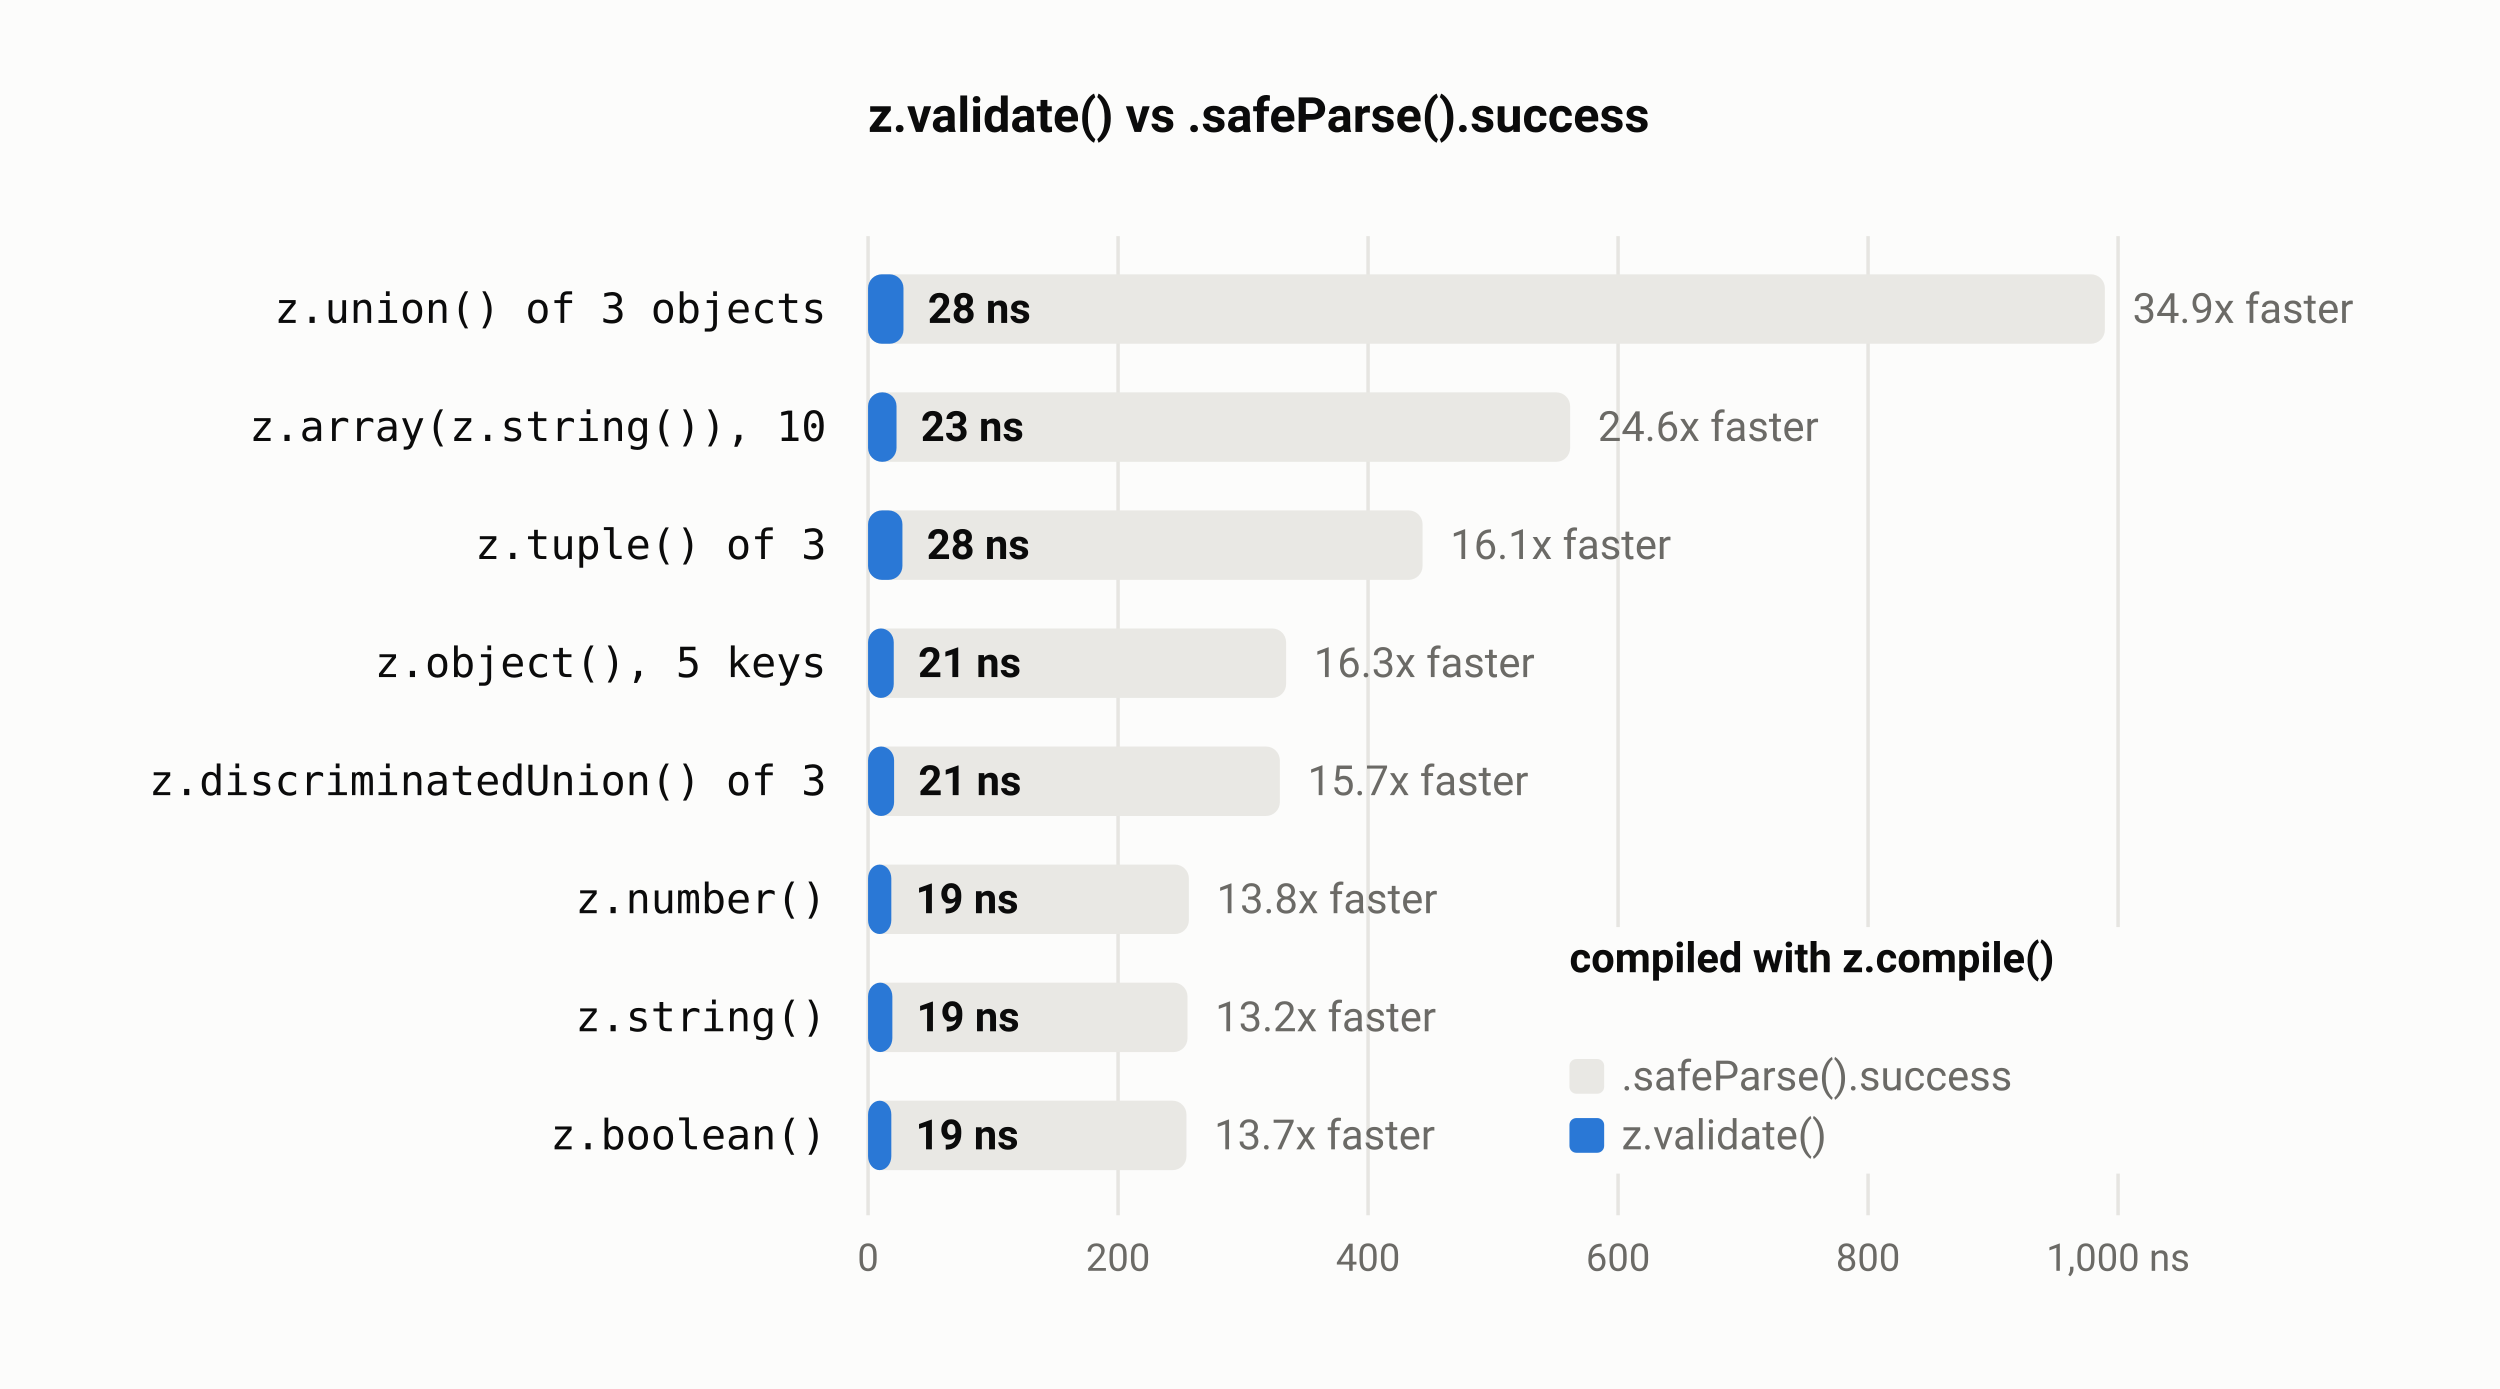
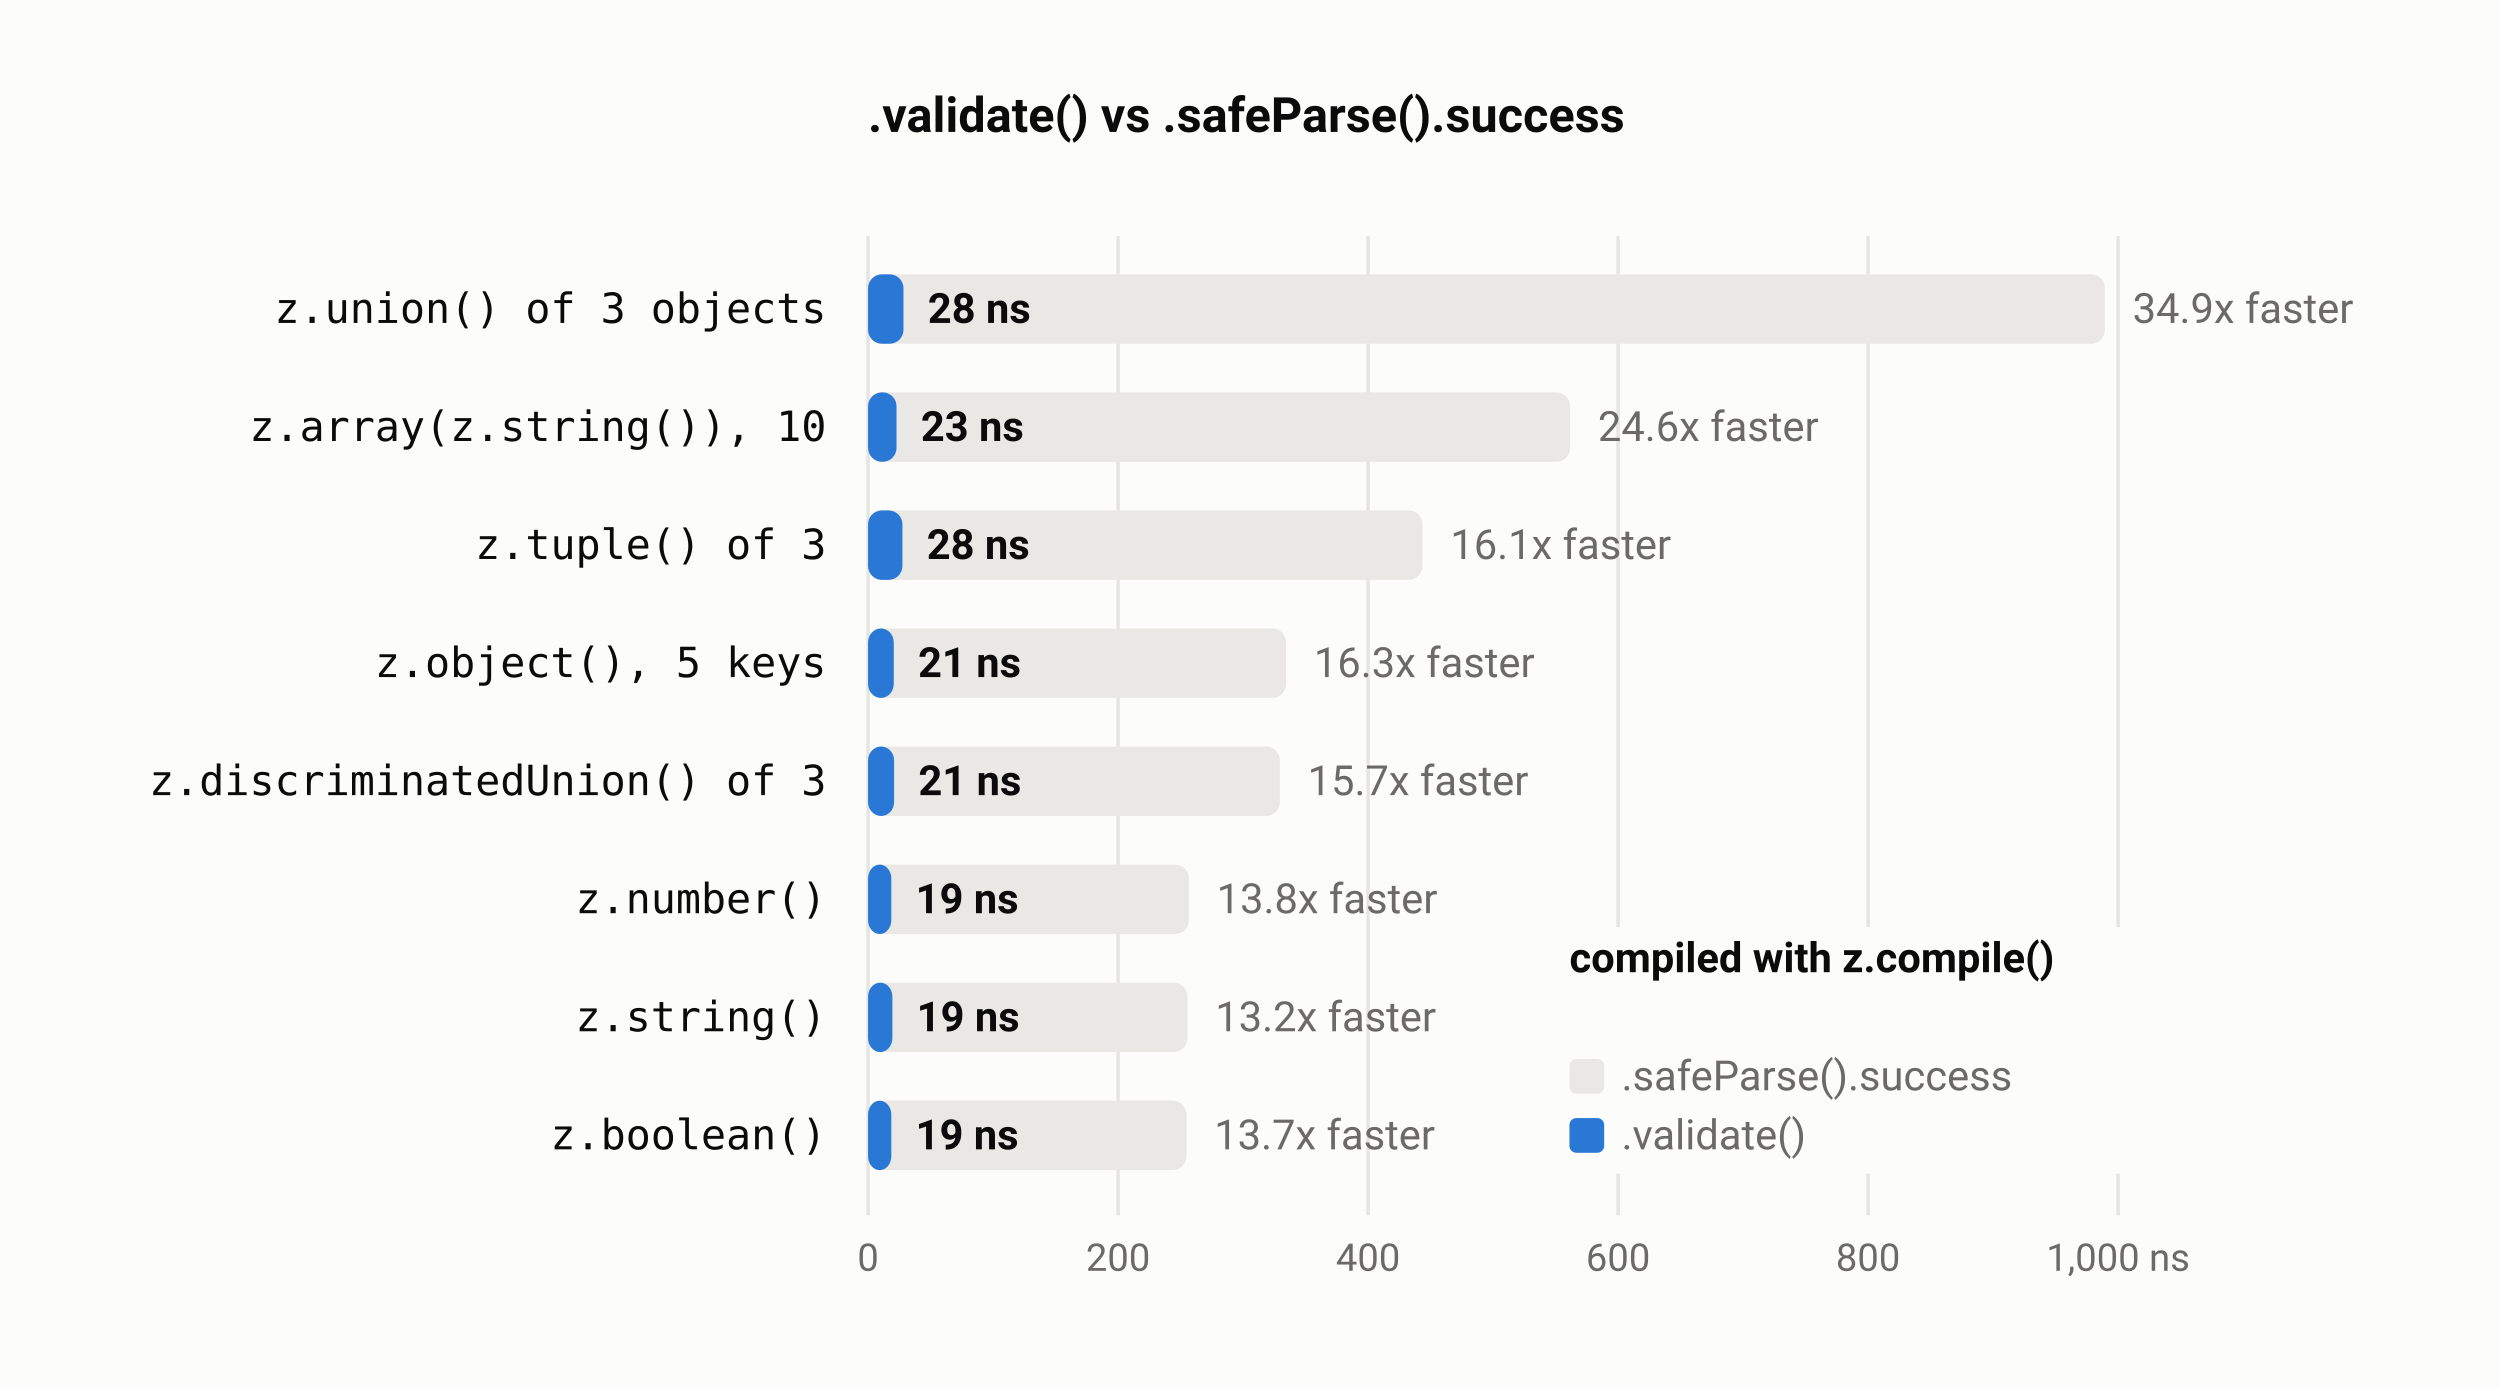
<svg xmlns="http://www.w3.org/2000/svg" width="720" height="400" viewBox="0 0 720 400" font-family="ui-sans-serif, system-ui, -apple-system, Segoe UI, Roboto, sans-serif" font-size="13">
  <rect x="0" y="0" width="720" height="400" fill="#fcfcfb" />
-   <text x="250" y="38" fill="#0b0b0b" font-weight="700" font-size="14">z.validate() vs .safeParse().success</text>
+   <text x="250" y="38" fill="#0b0b0b" font-weight="700" font-size="14">.validate() vs .safeParse().success</text>
  <line x1="250.0" y1="68" x2="250.0" y2="350" stroke="#e6e5e1" stroke-width="1" />
  <text x="250.0" y="366" text-anchor="middle" fill="#6b6a66" font-size="11">0</text>
  <line x1="322.0" y1="68" x2="322.0" y2="350" stroke="#e6e5e1" stroke-width="1" />
  <text x="322.0" y="366" text-anchor="middle" fill="#6b6a66" font-size="11">200</text>
  <line x1="394.0" y1="68" x2="394.0" y2="350" stroke="#e6e5e1" stroke-width="1" />
  <text x="394.0" y="366" text-anchor="middle" fill="#6b6a66" font-size="11">400</text>
  <line x1="466.0" y1="68" x2="466.0" y2="350" stroke="#e6e5e1" stroke-width="1" />
  <text x="466.0" y="366" text-anchor="middle" fill="#6b6a66" font-size="11">600</text>
  <line x1="538.0" y1="68" x2="538.0" y2="350" stroke="#e6e5e1" stroke-width="1" />
  <text x="538.0" y="366" text-anchor="middle" fill="#6b6a66" font-size="11">800</text>
  <line x1="610.0" y1="68" x2="610.0" y2="350" stroke="#e6e5e1" stroke-width="1" />
  <text x="610.0" y="366" text-anchor="middle" fill="#6b6a66" font-size="11">1,000 ns</text>
  <text x="238" y="93" text-anchor="end" fill="#0b0b0b" font-family="ui-monospace, SFMono-Regular, Menlo, monospace" font-size="12">z.union() of 3 objects</text>
  <rect x="250" y="79" width="356.2" height="20" rx="4" fill="#e9e8e4" />
  <rect x="250" y="79" width="10.2" height="20" rx="4" fill="#2a78d6" />
  <text x="267.2" y="93" fill="#0b0b0b" font-weight="700" font-size="12">28 ns</text>
  <text x="614.2" y="93" fill="#6b6a66" font-size="12">34.9x faster</text>
  <text x="238" y="127" text-anchor="end" fill="#0b0b0b" font-family="ui-monospace, SFMono-Regular, Menlo, monospace" font-size="12">z.array(z.string()), 10</text>
  <rect x="250" y="113" width="202.2" height="20" rx="4" fill="#e9e8e4" />
  <rect x="250" y="113" width="8.2" height="20" rx="4" fill="#2a78d6" />
  <text x="265.2" y="127" fill="#0b0b0b" font-weight="700" font-size="12">23 ns</text>
  <text x="460.2" y="127" fill="#6b6a66" font-size="12">24.6x faster</text>
  <text x="238" y="161" text-anchor="end" fill="#0b0b0b" font-family="ui-monospace, SFMono-Regular, Menlo, monospace" font-size="12">z.tuple() of 3</text>
  <rect x="250" y="147" width="159.7" height="20" rx="4" fill="#e9e8e4" />
  <rect x="250" y="147" width="9.9" height="20" rx="4" fill="#2a78d6" />
  <text x="266.9" y="161" fill="#0b0b0b" font-weight="700" font-size="12">28 ns</text>
  <text x="417.7" y="161" fill="#6b6a66" font-size="12">16.1x faster</text>
  <text x="238" y="195" text-anchor="end" fill="#0b0b0b" font-family="ui-monospace, SFMono-Regular, Menlo, monospace" font-size="12">z.object(), 5 keys</text>
  <rect x="250" y="181" width="120.4" height="20" rx="4" fill="#e9e8e4" />
  <rect x="250" y="181" width="7.4" height="20" rx="4" fill="#2a78d6" />
  <text x="264.4" y="195" fill="#0b0b0b" font-weight="700" font-size="12">21 ns</text>
  <text x="378.4" y="195" fill="#6b6a66" font-size="12">16.3x faster</text>
  <text x="238" y="229" text-anchor="end" fill="#0b0b0b" font-family="ui-monospace, SFMono-Regular, Menlo, monospace" font-size="12">z.discriminatedUnion() of 3</text>
  <rect x="250" y="215" width="118.6" height="20" rx="4" fill="#e9e8e4" />
  <rect x="250" y="215" width="7.5" height="20" rx="4" fill="#2a78d6" />
  <text x="264.5" y="229" fill="#0b0b0b" font-weight="700" font-size="12">21 ns</text>
  <text x="376.6" y="229" fill="#6b6a66" font-size="12">15.7x faster</text>
  <text x="238" y="263" text-anchor="end" fill="#0b0b0b" font-family="ui-monospace, SFMono-Regular, Menlo, monospace" font-size="12">z.number()</text>
  <rect x="250" y="249" width="92.4" height="20" rx="4" fill="#e9e8e4" />
  <rect x="250" y="249" width="6.7" height="20" rx="4" fill="#2a78d6" />
  <text x="263.7" y="263" fill="#0b0b0b" font-weight="700" font-size="12">19 ns</text>
  <text x="350.4" y="263" fill="#6b6a66" font-size="12">13.8x faster</text>
  <text x="238" y="297" text-anchor="end" fill="#0b0b0b" font-family="ui-monospace, SFMono-Regular, Menlo, monospace" font-size="12">z.string()</text>
  <rect x="250" y="283" width="92.0" height="20" rx="4" fill="#e9e8e4" />
  <rect x="250" y="283" width="7.0" height="20" rx="4" fill="#2a78d6" />
  <text x="264.0" y="297" fill="#0b0b0b" font-weight="700" font-size="12">19 ns</text>
  <text x="350.0" y="297" fill="#6b6a66" font-size="12">13.2x faster</text>
  <text x="238" y="331" text-anchor="end" fill="#0b0b0b" font-family="ui-monospace, SFMono-Regular, Menlo, monospace" font-size="12">z.boolean()</text>
  <rect x="250" y="317" width="91.7" height="20" rx="4" fill="#e9e8e4" />
  <rect x="250" y="317" width="6.7" height="20" rx="4" fill="#2a78d6" />
  <text x="263.7" y="331" fill="#0b0b0b" font-weight="700" font-size="12">19 ns</text>
  <text x="349.7" y="331" fill="#6b6a66" font-size="12">13.7x faster</text>
  <rect x="442" y="267.0" width="192.5" height="71.0" rx="6" fill="#fcfcfb" />
  <text x="452" y="280" fill="#0b0b0b" font-weight="600" font-size="12">compiled with z.compile()</text>
  <rect x="452" y="305" width="10" height="10" rx="2" fill="#e9e8e4" />
  <text x="467" y="314" fill="#6b6a66" font-size="12">.safeParse().success</text>
  <rect x="452" y="322" width="10" height="10" rx="2" fill="#2a78d6" />
-   <text x="467" y="331" fill="#6b6a66" font-size="12">z.validate()</text>
+   <text x="467" y="331" fill="#6b6a66" font-size="12">.validate()</text>
</svg>
